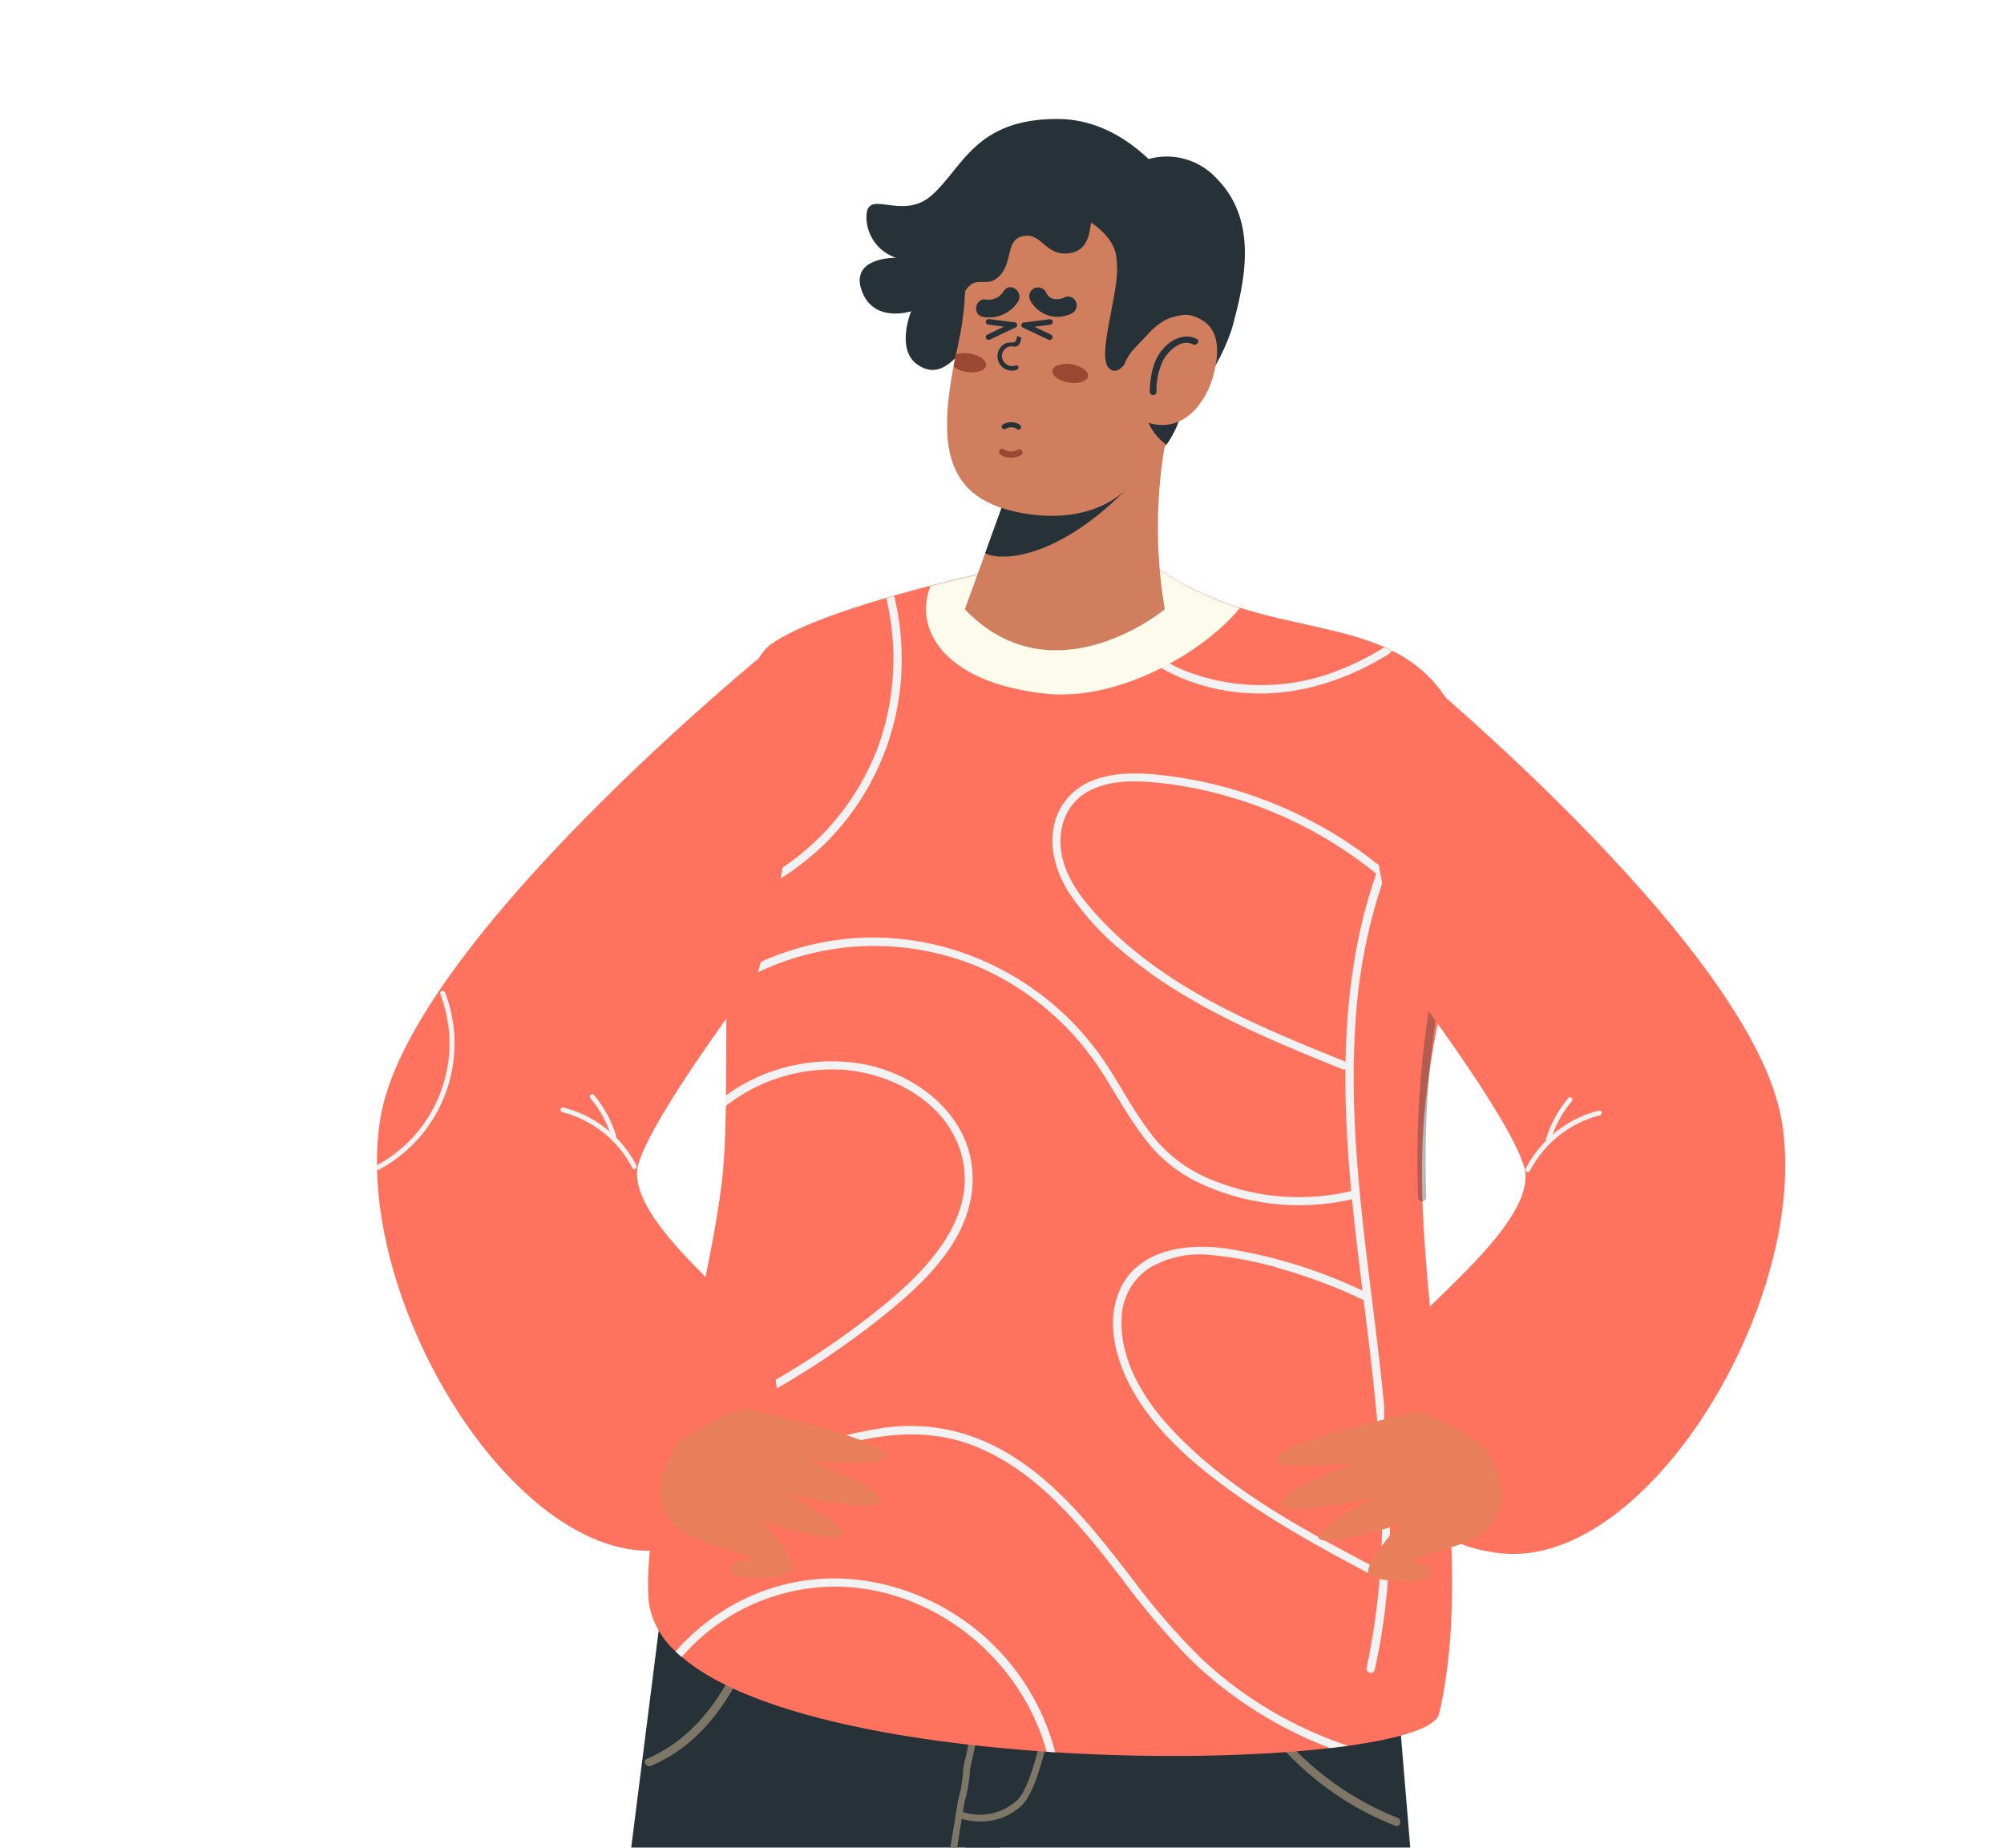
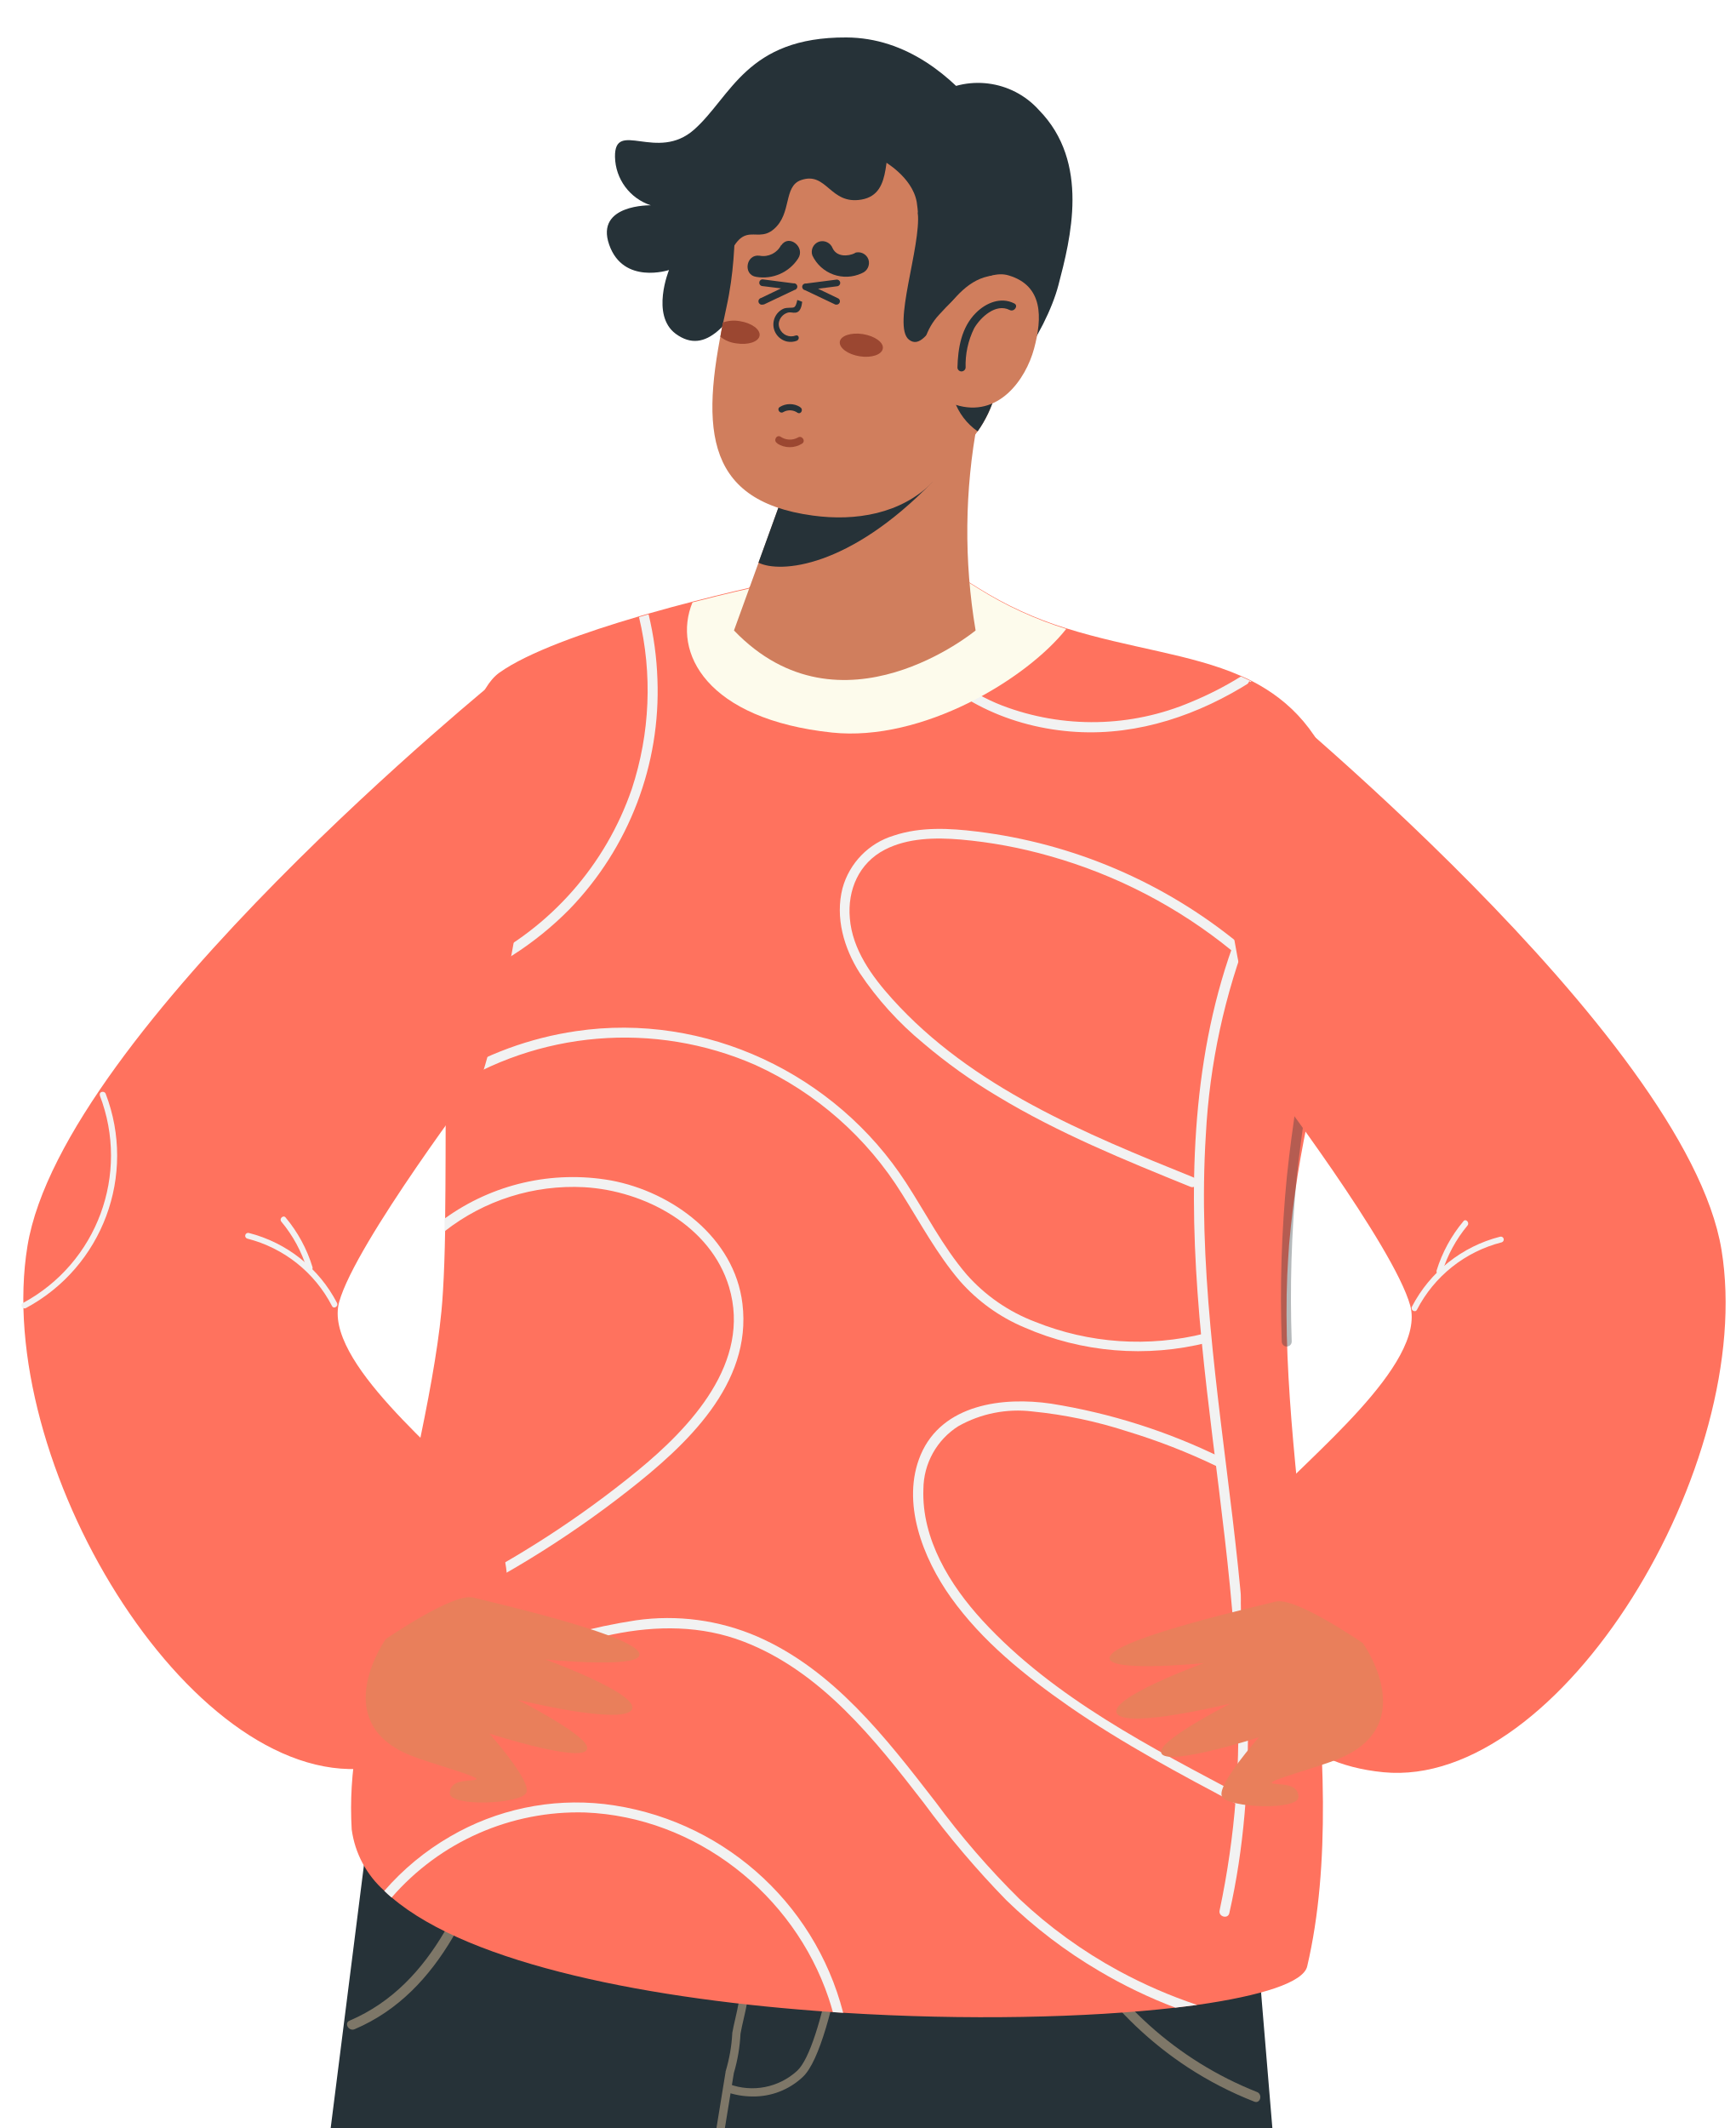
- <svg xmlns="http://www.w3.org/2000/svg" id="Layer_1" data-name="Layer 1" viewBox="0 0 364.22 335.88">
+ <svg xmlns="http://www.w3.org/2000/svg" id="Layer_1" data-name="Layer 1" viewBox="0 0 261 319.88">
  <defs>
    <style>.cls-1{fill:none;}.cls-2{clip-path:url(#clip-path);}.cls-3{fill:#f2f2f2;}.cls-4{fill:#263238;}.cls-5{fill:#7e7768;}.cls-6{fill:#ff725e;}.cls-7{opacity:0.34;}.cls-8{fill:#fdfbec;}.cls-9{fill:#d07e5d;}.cls-10{fill:#9b4731;}.cls-11{fill:#e97f5b;}</style>
    <clipPath id="clip-path">
-       <rect class="cls-1" width="364.22" height="335.88" />
+       <rect class="cls-1" x="-65" y="-16" width="364.22" height="335.88" />
    </clipPath>
  </defs>
  <g class="cls-2">
-     <path class="cls-3" d="M225.58,125.6a25.15,25.15,0,0,0,11.57,31.22c.5.27,0,1-.45.76a26,26,0,0,1-12-32.22c.2-.52,1.06-.29.85.24Z" />
-     <path class="cls-4" d="M263.87,413c-5-39.9-11.44-125.14-11.44-125.14l-86.24.73s15.5,80.84,26.12,124.41Z" />
-     <path class="cls-5" d="M220.7,295.64a55.46,55.46,0,0,0,22.9,31.13,54.38,54.38,0,0,0,10,5.15c.9.35,1.29-1.1.4-1.45a53.86,53.86,0,0,1-27.89-25.1,52,52,0,0,1-4-10.13.75.75,0,0,0-1.45.4Z" />
-     <polygon class="cls-4" points="171.53 412.95 187.89 290.27 122.86 271.56 104.97 412.95 171.53 412.95" />
-     <path class="cls-5" d="M139.57,287.91c-4.12,12.27-9.14,26.33-22,31.83-.89.37-.13,1.66.75,1.29,13.24-5.64,18.48-20.11,22.72-32.73.3-.91-1.14-1.3-1.45-.39Z" />
-     <path class="cls-5" d="M160.81,411.59h-.1a.62.62,0,0,1-.51-.72q1.63-9.72,3.25-19.32c3.5-20.72,7.11-42.14,10.65-64.12,0,0,0,0,0-.06a23.94,23.94,0,0,0,.95-5.67s0-.07,0-.11c.13-.74.32-1.55.5-2.34s.35-1.55.47-2.25c.25-2.24.63-4.44,1-6.57s.72-4.16,1-6.29a.62.62,0,0,1,1.24.14c-.25,2.17-.62,4.3-1,6.36s-.74,4.31-1,6.51v0c-.13.74-.32,1.56-.5,2.34s-.35,1.52-.47,2.22a25.18,25.18,0,0,1-1,5.9c-3.54,22-7.15,43.39-10.65,64.1l-3.25,19.33A.63.63,0,0,1,160.81,411.59Z" />
-     <path class="cls-5" d="M178.15,331.14a11.69,11.69,0,0,1-4-.7.63.63,0,0,1-.34-.82.62.62,0,0,1,.81-.34,10,10,0,0,0,10.24-2c3.78-3.51,7.07-24.26,8.28-34.74a.62.62,0,0,1,1.24.14c-.14,1.26-3.61,30.82-8.67,35.52A10.8,10.8,0,0,1,178.15,331.14Z" />
-     <path class="cls-4" d="M219.71,45s-9.31-23.29-27.46-23.37c-15-.07-17.29,8.88-22.87,13.84s-12-1.61-11.91,4.11a7.82,7.82,0,0,0,5.38,7.28s-8.38-.18-6.26,5.91,9,3.82,9,3.82-2.77,6.77,1,9.58c9.28,6.85,14.25-21.19,24.06-18.62C201.12,50.31,219.71,45,219.71,45Z" />
-     <path class="cls-4" d="M205.21,30.54a12.31,12.31,0,0,1,16,2c7.72,7.87,4.76,19.35,2.93,26.33S215,77.42,208.48,77.68,205.21,30.54,205.21,30.54Z" />
-     <path class="cls-6" d="M258.55,207.66c-1.34,31.39,10.16,73.37,3,103.91-.58,2.46-6.87,4.46-16.54,5.81-1.06.14-2.15.28-3.28.41-13.21,1.52-31.47,1.93-49.91.77l-1.55-.1c-27.19-1.84-54.5-7.1-66.35-17.22-.38-.32-.75-.66-1.1-1a15,15,0,0,1-4.94-9.21,55,55,0,0,1,.77-12.87c.1-.65.19-1.31.3-2,.7-4.35,1.65-9.17,2.73-14.22.12-.58.25-1.17.38-1.77,3.53-16.39,8.13-34.8,9.31-47,.1-1,.17-2,.24-3.15.16-2.61.26-5.64.32-9,0-.63,0-1.26,0-1.91.08-5.77.07-12.34.09-19.21v-1.79h0c0-2.72,0-5.48.06-8.24,0-1.83,0-3.66.07-5.49l0-1.59c.43-21.28,2-41.34,7.9-45.62,4.29-3.09,13-6.14,21-8.48l1.44-.42c2.34-.67,4.58-1.27,6.59-1.79,5-1.3,8.53-2.08,8.53-2.08s12.12-14.22,34.46,0a56.05,56.05,0,0,0,13.23,6.07c9.54,3,18.73,3.85,26.26,7.15.54.23,1.07.48,1.59.74,5.85,2.95,10.56,7.71,13.45,16.75,3.53,11,2,20.48-.7,31.56-2.42,10-5.75,21.35-7.07,36.43C258.72,204.64,258.62,206.14,258.55,207.66Z" />
+     <path class="cls-3" d="M160.58,109.6a25.15,25.15,0,0,0,11.57,31.22c.5.27,0,1-.45.76a26,26,0,0,1-12-32.22c.2-.52,1.06-.29.85.24Z" />
+     <path class="cls-4" d="M198.87,397c-5-39.9-11.44-125.14-11.44-125.14l-86.24.73s15.5,80.84,26.12,124.41Z" />
+     <path class="cls-5" d="M155.7,279.64a55.44,55.44,0,0,0,22.9,31.13,54.66,54.66,0,0,0,10,5.15c.9.35,1.29-1.1.4-1.45a53.87,53.87,0,0,1-27.89-25.1,52.59,52.59,0,0,1-4-10.13.75.75,0,1,0-1.45.4Z" />
+     <polygon class="cls-4" points="106.53 396.95 122.89 274.27 57.86 255.56 39.97 396.95 106.53 396.95" />
+     <path class="cls-5" d="M74.57,271.91c-4.12,12.27-9.14,26.33-22,31.83-.89.37-.13,1.66.75,1.29C66.56,299.39,71.8,284.92,76,272.3c.3-.91-1.14-1.3-1.45-.39Z" />
+     <path class="cls-5" d="M95.81,395.59h-.1a.61.61,0,0,1-.51-.71h0q1.64-9.72,3.25-19.32c3.5-20.72,7.11-42.14,10.65-64.12v-.06a24.19,24.19,0,0,0,1-5.67v-.11c.13-.74.32-1.55.5-2.34s.35-1.55.47-2.25c.25-2.24.63-4.44,1-6.57s.72-4.16,1-6.29a.62.62,0,0,1,1.24.14c-.25,2.17-.62,4.3-1,6.36s-.74,4.31-1,6.51h0c-.13.74-.32,1.56-.5,2.34s-.35,1.52-.47,2.22a25.13,25.13,0,0,1-1,5.9c-3.54,22-7.15,43.39-10.65,64.1L96.39,395A.63.63,0,0,1,95.81,395.59Z" />
+     <path class="cls-5" d="M113.15,315.14a11.86,11.86,0,0,1-4-.7.63.63,0,0,1-.34-.82.62.62,0,0,1,.81-.34h0a10,10,0,0,0,10.24-2c3.78-3.51,7.07-24.26,8.28-34.74a.62.62,0,0,1,1.24.14c-.14,1.26-3.61,30.82-8.67,35.52A10.77,10.77,0,0,1,113.15,315.14Z" />
+     <path class="cls-4" d="M154.71,29S145.4,5.71,127.25,5.63c-15-.07-17.29,8.88-22.87,13.84s-12-1.61-11.91,4.11a7.82,7.82,0,0,0,5.38,7.28s-8.38-.18-6.26,5.91,9,3.82,9,3.82-2.77,6.77,1,9.58C110.87,57,115.84,29,125.65,31.55,136.12,34.31,154.71,29,154.71,29Z" />
+     <path class="cls-4" d="M140.21,14.54a12.31,12.31,0,0,1,16,2c7.72,7.87,4.76,19.35,2.93,26.33S150,61.42,143.48,61.68,140.21,14.54,140.21,14.54Z" />
+     <path class="cls-6" d="M193.55,191.66c-1.34,31.39,10.16,73.37,3,103.91C196,298,189.68,300,180,301.38c-1.06.14-2.15.28-3.28.41-13.21,1.52-31.47,1.93-49.91.77l-1.55-.1c-27.19-1.84-54.5-7.1-66.35-17.22-.38-.32-.75-.66-1.1-1A15,15,0,0,1,52.88,275a54.92,54.92,0,0,1,.77-12.87c.1-.65.19-1.31.3-2,.7-4.35,1.65-9.17,2.73-14.22.12-.58.25-1.17.38-1.77,3.53-16.39,8.13-34.8,9.31-47,.1-1,.17-2,.24-3.15.16-2.61.26-5.64.32-9v-1.91c.08-5.77.07-12.34.09-19.21v-1.79h0c0-2.72,0-5.48.06-8.24,0-1.83,0-3.66.07-5.49v-1.59c.43-21.28,2-41.34,7.9-45.62,4.29-3.09,13-6.14,21-8.48l1.44-.42c2.34-.67,4.58-1.27,6.59-1.79,5-1.3,8.53-2.08,8.53-2.08s12.12-14.22,34.46,0a56,56,0,0,0,13.23,6.07c9.54,3,18.73,3.85,26.26,7.15.54.23,1.07.48,1.59.74,5.85,3,10.56,7.71,13.45,16.75,3.53,11,2,20.48-.7,31.56-2.42,10-5.75,21.35-7.07,36.43C193.72,188.64,193.62,190.14,193.55,191.66Z" />
    <g class="cls-7">
-       <path class="cls-4" d="M259.22,217.66a187.82,187.82,0,0,1,.73-24.42c.8-7.8,2.13-15.54,3.35-23.29.15-.94-1.29-1.35-1.44-.39-1.23,7.76-2.56,15.51-3.37,23.33a186.19,186.19,0,0,0-.77,24.77.75.75,0,0,0,1.5,0Z" />
+       <path class="cls-4" d="M194.22,201.66a187.82,187.82,0,0,1,.73-24.42c.8-7.8,2.13-15.54,3.35-23.29.15-.94-1.29-1.35-1.44-.39-1.23,7.76-2.56,15.51-3.37,23.33a186.24,186.24,0,0,0-.77,24.77.75.75,0,0,0,1.5,0Z" />
    </g>
-     <path class="cls-3" d="M150.64,152.66a49,49,0,0,1-18.5,11.79l0-1.59a44.08,44.08,0,0,0,4.89-2.13A45.73,45.73,0,0,0,160,134.59a47.38,47.38,0,0,0,1.08-25.83l1.44-.42a48.48,48.48,0,0,1,1.33,9.75A47.07,47.07,0,0,1,150.64,152.66Z" />
-     <path class="cls-3" d="M253.17,118.43c-7.84,5-16.94,8.15-26.35,7.59-9.74-.58-19.31-4.85-25.1-12.9-.56-.79.74-1.54,1.3-.76a28.52,28.52,0,0,0,12.67,9.7,38,38,0,0,0,28.41-.54,50.2,50.2,0,0,0,7.48-3.83C252.12,117.92,252.65,118.17,253.17,118.43Z" />
-     <path class="cls-3" d="M246.59,217.81A42.76,42.76,0,0,1,219,215.53a26.59,26.59,0,0,1-9.7-7c-3.4-4-5.87-8.6-8.64-13a50.62,50.62,0,0,0-22.08-19.44A49.08,49.08,0,0,0,132,180v-1.79h0a51.15,51.15,0,0,1,19.62-7.26c19.45-2.88,39,6.41,49.62,22.8,3,4.61,5.51,9.59,9.11,13.79a26,26,0,0,0,10.31,7.11,41.33,41.33,0,0,0,25.52,1.74A.75.75,0,0,1,246.59,217.81Z" />
-     <path class="cls-3" d="M248.67,235.13A90.55,90.55,0,0,0,223.06,227c-7.22-1.07-16.39.05-19.63,7.69-3,7.12.36,15.58,4.56,21.46,4.68,6.56,11.13,11.74,17.69,16.31,8.12,5.64,16.87,10.28,25.58,14.91.86.45,1.61-.84.76-1.29-13.82-7.33-28.57-14.82-39.3-26.49-4.89-5.31-9.16-12.27-8.88-19.75a11.27,11.27,0,0,1,5.26-9.46,18.23,18.23,0,0,1,11.13-2.21,67.28,67.28,0,0,1,14.28,3,93.18,93.18,0,0,1,13.4,5.22c.87.42,1.63-.88.76-1.29Z" />
-     <path class="cls-3" d="M251.31,157.86A76.9,76.9,0,0,0,211.9,141c-4.12-.51-8.49-.74-12.5.6a11.4,11.4,0,0,0-7.72,7.91c-1.13,4.42.21,9,2.58,12.74a48.88,48.88,0,0,0,9.55,10.55,81.89,81.89,0,0,0,11.19,8c9.17,5.54,19.13,9.6,29,13.6.89.36,1.28-1.08.39-1.44-16.21-6.55-33.26-13.51-45.23-26.8-3.06-3.39-6-7.43-6.38-12.12-.38-4.27,1.38-8.32,5.27-10.32,3.45-1.78,7.62-1.84,11.4-1.52a71.68,71.68,0,0,1,13.38,2.48,75.93,75.93,0,0,1,27.39,14.23c.74.61,1.8-.44,1.05-1Z" />
-     <path class="cls-3" d="M159.47,240.06a154,154,0,0,1-30.75,18.78c-2.19,1-4.58,2.11-7.08,3.12.12-.58.25-1.17.38-1.77,3.72-1.5,7.36-3.25,10.91-5a152,152,0,0,0,27.89-18.08c8-6.55,17.19-16.3,13.8-27.65-2.76-9.2-12.69-14.47-21.77-15a31.37,31.37,0,0,0-21,6.63c0-.63,0-1.26,0-1.91a32.84,32.84,0,0,1,25-5.74c9.29,1.73,18.59,8.61,19.78,18.52C178.11,224.09,168.11,233.29,159.47,240.06Z" />
-     <path class="cls-3" d="M245,317.38c-1.06.14-2.15.28-3.28.41a74.64,74.64,0,0,1-11.4-5.48,73.41,73.41,0,0,1-14-10.66A139.22,139.22,0,0,1,203.89,287c-7.39-9.55-15.44-19.75-27.07-24.23-6.36-2.45-13.06-2.44-19.68-1.09a103.25,103.25,0,0,0-18.48,5.82,116,116,0,0,0-20,10.67c.1-.65.19-1.31.3-2a119.68,119.68,0,0,1,22.53-11.39,86.87,86.87,0,0,1,19.16-5.22A33.89,33.89,0,0,1,178.86,262c11.46,5,19.32,15.2,26.77,24.82a123.88,123.88,0,0,0,12.64,14.62,71.27,71.27,0,0,0,14.89,10.79A73.73,73.73,0,0,0,245,317.38Z" />
-     <path class="cls-3" d="M191.78,318.56l-1.55-.1c-.19-.71-.41-1.41-.64-2.11-5.27-15.65-20-27.23-36.6-27.9a37.13,37.13,0,0,0-29.11,12.79c-.38-.32-.75-.66-1.1-1a38.76,38.76,0,0,1,9.89-8.17,37.65,37.65,0,0,1,23.16-4.89,42.21,42.21,0,0,1,35.95,31.38Z" />
-     <path class="cls-8" d="M225.32,110.54c-6,7.58-21.66,17-35.2,15.58-18.89-2-24.09-12.05-21-19.57,5-1.3,8.53-2.08,8.53-2.08s12.12-14.22,34.46,0A56.05,56.05,0,0,0,225.32,110.54Z" />
-     <path class="cls-9" d="M211.69,110.77s-20.23,16.76-36.33,0l4.92-13.57,3.24-9,2.27-6.27L212,79.28A89.26,89.26,0,0,0,211.69,110.77Z" />
-     <path class="cls-4" d="M205.21,88.43c-12.5,12.92-22.9,13.78-26.17,12.15l4.48-12.37Z" />
-     <path class="cls-9" d="M215.26,72.4a25.13,25.13,0,0,1-.61,2.88A18.38,18.38,0,0,1,212,80.84a59.78,59.78,0,0,1-6.79,7.66c-4.73,4.77-11.59,5.88-18,5-16.91-2.29-16.84-14-13-31.23,2.36-10.69.14-17.1,3.42-20.93h0l.63-.49A24.56,24.56,0,0,1,196,36.17c1.21.14,2.36.31,3.47.52l.74.14.3.06.82.18.58.14q.66.15,1.29.33C216.42,41.25,218.65,50,218,58.13,217.56,63.7,215.79,69,215.26,72.4Z" />
-     <path class="cls-4" d="M208.65,37.07s-6.59-3.48-8.94-1.15-.1,9.2-5.18,10.08c-4.75.83-5.2-4.28-9.08-2.93-2.7.93-1.35,5-4.08,7.36-3,2.62-5.1-2.84-8.06,7.92-1.42,5.16-7.43-3.07-3.62-12.23S189.81,21.76,208.65,37.07Z" />
-     <path class="cls-10" d="M197.74,68.39c-.14.92-1.69,1.45-3.47,1.17s-3.1-1.25-3-2.17,1.7-1.45,3.47-1.17S197.89,67.47,197.74,68.39Z" />
-     <path class="cls-10" d="M173.31,66.62a4.83,4.83,0,0,0,2.43,1c1.77.28,3.33-.25,3.47-1.17s-1.18-1.9-3-2.18a4.87,4.87,0,0,0-2.53.21Z" />
-     <path class="cls-4" d="M193.56,54.05c-1.1.52-2.74.57-3.36-.72a1.65,1.65,0,0,0-2.06-1,1.62,1.62,0,0,0-1,2.06,5.59,5.59,0,0,0,7.48,2.66,1.66,1.66,0,0,0,1-2.06,1.62,1.62,0,0,0-2.06-1Z" />
-     <path class="cls-4" d="M182.44,52.86a3.05,3.05,0,0,1-3.22,1.58c-2.06-.3-2.56,2.88-.51,3.18A6.24,6.24,0,0,0,185,54.87c1.14-1.71-1.37-3.73-2.52-2Z" />
-     <path class="cls-4" d="M208.48,76.2a9.44,9.44,0,0,0,6.17-.92A18.38,18.38,0,0,1,212,80.84,9.4,9.4,0,0,1,208.48,76.2Z" />
-     <path class="cls-4" d="M201.66,67.05c3.14,2.5,5.58-8.84,12.58-9.62a5.75,5.75,0,0,1,3.76.7c-.44,5.57-2.21,10.9-2.74,14.27a21.67,21.67,0,0,1-.6,2.81c3.67-6.58,7.84-14.37,9-17.75a12.2,12.2,0,0,0,.49-2c-.13-.2-.26-.39-.4-.57a12.75,12.75,0,0,0-2.09-2.19,16.85,16.85,0,0,0-4.17-2.46A35,35,0,0,0,203,47.93C203.53,53.05,199.1,65,201.66,67.05Z" />
-     <path class="cls-4" d="M197.76,40.14s4.41,2.41,5.08,6.24a23.15,23.15,0,0,1-.11,7.58s12.66,1.82,15.37.48,2.54-10,2.54-10-16.89-11.17-21.8-9.34S197.76,40.14,197.76,40.14Z" />
-     <path class="cls-10" d="M181.88,82.68a3.49,3.49,0,0,0,3.73,0c.6-.41-.06-1.31-.66-.9a2.47,2.47,0,0,1-2.61-.15c-.65-.33-1.1.69-.46,1Z" />
-     <path class="cls-4" d="M185.31,77.19a2.9,2.9,0,0,0-3.08,0c-.49.34.06,1.08.55.75a2,2,0,0,1,2.16.12c.53.27.9-.57.37-.84Z" />
-     <path class="cls-9" d="M203.78,71.2a9.44,9.44,0,0,1,2.42-7.89c2.5-2.78,7-7,10.49-5.9,5.16,1.55,5.05,6.34,3.79,11s-5.38,10.47-11.79,8.44A6.84,6.84,0,0,1,203.78,71.2Z" />
-     <path class="cls-4" d="M210.19,71.33a12.43,12.43,0,0,1,1.29-6c.94-1.61,3.24-3.8,5.33-2.73.7.35,1.38-.68.67-1-2-1-4.22-.09-5.74,1.43-2.19,2.18-2.71,5.29-2.78,8.26a.62.62,0,0,0,1.23,0Z" />
-     <path class="cls-4" d="M184.65,66.43a1.88,1.88,0,0,1-2.56-1.83A1.91,1.91,0,0,1,183.43,63c.48-.13.75.06,1.19,0,.69-.08.91-.88,1-1.63a7.44,7.44,0,0,0-.74-.28c-.1.49-.24,1-.52,1.11s-1,0-1.5.18a2.55,2.55,0,0,0-1.52,1.85,2.62,2.62,0,0,0,3.47,3C185.31,67,185.12,66.28,184.65,66.43Z" />
-     <path class="cls-3" d="M251.56,155.05c-7.1,17.48-7.83,36.65-6.5,55.24,1.41,19.71,5.15,39.19,5.94,59a129.7,129.7,0,0,1-2.62,33.88c-.22.95,1.25,1.36,1.46.41,4.45-19.59,2.82-39.78.47-59.53-2.28-19.08-5.22-38.23-4-57.5a99.13,99.13,0,0,1,6.71-31c.37-.91-1.1-1.31-1.46-.41Z" />
-     <path class="cls-6" d="M140.13,117.83s-65.7,53.19-71,85.47S93.33,284.39,120,281.83,143.13,248,137.4,241.34,113.54,220.58,116,211.7s21.43-33.9,21.43-33.9S150.74,135.91,140.13,117.83Z" />
-     <path class="cls-11" d="M123,262.39s10.15-7,13.12-6.25,22.76,5.27,24.85,8.1-14,1.2-14,1.2,14.52,5.27,13,7.59-17.1-1.51-17.1-1.51,9.48,4.84,10.33,6.88c1.38,3.35-14.62-1.81-14.62-1.81s6.39,7.16,5.56,8.89-11.5,2.16-11.5.08c0-2.4,3.63-1.68,4-2.11s-6.91-2.35-10-3.61C114.21,274.76,123,262.39,123,262.39Z" />
-     <path class="cls-3" d="M115.68,211.87a20.68,20.68,0,0,0-13.26-10.53.44.44,0,0,0-.23.85,19.82,19.82,0,0,1,12.73,10.13c.26.5,1,.06.76-.45Z" />
-     <path class="cls-3" d="M107.31,199.65a20.35,20.35,0,0,1,3.83,7.07c.16.54,1,.31.85-.24a21.33,21.33,0,0,0-4.06-7.45c-.36-.44-1,.19-.62.62Z" />
-     <path class="cls-3" d="M80,180.65a25.16,25.16,0,0,1-11.56,31.22c-.5.27-.06,1,.45.76a26,26,0,0,0,12-32.22c-.21-.52-1.06-.29-.86.24Z" />
-     <path class="cls-6" d="M252.84,118.39s65.7,53.19,71,85.47S299.64,285,273,282.4s-23.12-33.89-17.39-40.49,23.86-20.77,21.43-29.65-21.43-33.9-21.43-33.9S242.23,136.47,252.84,118.39Z" />
-     <path class="cls-11" d="M269.92,263s-10.14-7-13.11-6.25S234.05,262,232,264.8s14,1.2,14,1.2-14.52,5.27-13.05,7.59S250,272.08,250,272.08s-9.48,4.84-10.33,6.88c-1.38,3.35,14.62-1.81,14.62-1.81s-6.39,7.16-5.56,8.89,11.5,2.16,11.5.08c0-2.4-3.63-1.68-4-2.11s6.91-2.34,10-3.61C278.76,275.32,269.92,263,269.92,263Z" />
-     <path class="cls-3" d="M277.29,212.43a20.68,20.68,0,0,1,13.26-10.53.44.44,0,0,1,.23.85,19.85,19.85,0,0,0-12.73,10.13c-.26.5-1,.06-.76-.45Z" />
-     <path class="cls-3" d="M285.66,200.21a20.35,20.35,0,0,0-3.83,7.07c-.16.54-1,.31-.85-.24a21.33,21.33,0,0,1,4.06-7.45c.36-.44,1,.19.62.62Z" />
-     <path class="cls-4" d="M179.66,61.79a.51.51,0,0,1-.45-.29.5.5,0,0,1,.24-.67l3-1.44L179.6,59a.5.5,0,0,1,.13-1l4.57.59a.5.5,0,0,1,.15,1l-4.57,2.17A.59.59,0,0,1,179.66,61.79Z" />
-     <path class="cls-4" d="M190.83,61.79a.5.5,0,0,1-.21,0l-4.57-2.17a.5.5,0,0,1,.15-1l4.57-.59a.5.5,0,1,1,.12,1l-2.88.37,3,1.44a.5.5,0,0,1,.24.67A.49.49,0,0,1,190.83,61.79Z" />
+     <path class="cls-3" d="M85.64,136.66a49,49,0,0,1-18.5,11.79v-1.59A44.08,44.08,0,0,0,72,144.73a45.74,45.74,0,0,0,23-26.14,47.37,47.37,0,0,0,1.08-25.83l1.44-.42a48.58,48.58,0,0,1,1.33,9.75A47.08,47.08,0,0,1,85.64,136.66Z" />
+     <path class="cls-3" d="M188.17,102.43c-7.84,5-16.94,8.15-26.35,7.59-9.74-.58-19.31-4.85-25.1-12.9-.56-.79.74-1.54,1.3-.76a28.51,28.51,0,0,0,12.67,9.7,38,38,0,0,0,28.41-.54,50.69,50.69,0,0,0,7.48-3.83C187.12,101.92,187.65,102.17,188.17,102.43Z" />
+     <path class="cls-3" d="M181.59,201.81A42.75,42.75,0,0,1,154,199.53a26.66,26.66,0,0,1-9.7-7c-3.4-4-5.87-8.6-8.64-13a50.62,50.62,0,0,0-22.08-19.44A49.07,49.07,0,0,0,67,164v-1.79h0A51,51,0,0,1,86.62,155c19.45-2.88,39,6.41,49.62,22.8,3,4.61,5.51,9.59,9.11,13.79a26.06,26.06,0,0,0,10.31,7.11,41.38,41.38,0,0,0,25.52,1.74.75.75,0,0,1,.41,1.42Z" />
+     <path class="cls-3" d="M183.67,219.13A90.45,90.45,0,0,0,158.06,211c-7.22-1.07-16.39.05-19.63,7.69-3,7.12.36,15.58,4.56,21.46,4.68,6.56,11.13,11.74,17.69,16.31,8.12,5.64,16.87,10.28,25.58,14.91.86.45,1.61-.84.76-1.29-13.82-7.33-28.57-14.82-39.3-26.49-4.89-5.31-9.16-12.27-8.88-19.75a11.29,11.29,0,0,1,5.26-9.46,18.22,18.22,0,0,1,11.13-2.21,67.71,67.71,0,0,1,14.28,3,93.63,93.63,0,0,1,13.4,5.22c.87.42,1.63-.88.76-1.29Z" />
+     <path class="cls-3" d="M186.31,141.86A76.89,76.89,0,0,0,146.9,125c-4.12-.51-8.49-.74-12.5.6a11.42,11.42,0,0,0-7.72,7.91c-1.13,4.42.21,9,2.58,12.74a48.9,48.9,0,0,0,9.55,10.55,81.61,81.61,0,0,0,11.19,8c9.17,5.54,19.13,9.6,29,13.6.89.36,1.28-1.08.39-1.44-16.21-6.55-33.26-13.51-45.23-26.8-3.06-3.39-6-7.43-6.38-12.12-.38-4.27,1.38-8.32,5.27-10.32,3.45-1.78,7.62-1.84,11.4-1.52a71.53,71.53,0,0,1,13.38,2.48,75.93,75.93,0,0,1,27.39,14.23c.74.61,1.8-.44,1.05-1Z" />
+     <path class="cls-3" d="M94.47,224.06a154.29,154.29,0,0,1-30.75,18.78c-2.19,1-4.58,2.11-7.08,3.12.12-.58.25-1.17.38-1.77,3.72-1.5,7.36-3.25,10.91-5a152,152,0,0,0,27.89-18.08c8-6.55,17.19-16.3,13.8-27.65-2.76-9.2-12.69-14.47-21.77-15a31.35,31.35,0,0,0-21,6.63v-1.91a32.87,32.87,0,0,1,25-5.74c9.29,1.73,18.59,8.61,19.78,18.52C113.11,208.09,103.11,217.29,94.47,224.06Z" />
+     <path class="cls-3" d="M180,301.38c-1.06.14-2.15.28-3.28.41a74.19,74.19,0,0,1-11.4-5.48,73.36,73.36,0,0,1-14-10.66A138.84,138.84,0,0,1,138.89,271c-7.39-9.55-15.44-19.75-27.07-24.23-6.36-2.45-13.06-2.44-19.68-1.09a103.81,103.81,0,0,0-18.48,5.82,116.29,116.29,0,0,0-20,10.67c.1-.65.19-1.31.3-2a119.69,119.69,0,0,1,22.53-11.39,86.57,86.57,0,0,1,19.16-5.22A33.92,33.92,0,0,1,113.86,246c11.46,5,19.32,15.2,26.77,24.82a123.88,123.88,0,0,0,12.64,14.62,71.54,71.54,0,0,0,14.89,10.79A74,74,0,0,0,180,301.38Z" />
+     <path class="cls-3" d="M126.78,302.56l-1.55-.1c-.19-.71-.41-1.41-.64-2.11-5.27-15.65-20-27.23-36.6-27.9a37.12,37.12,0,0,0-29.11,12.79c-.38-.32-.75-.66-1.1-1a38.9,38.9,0,0,1,9.89-8.17,37.65,37.65,0,0,1,23.16-4.89A42.21,42.21,0,0,1,126.78,302.56Z" />
+     <path class="cls-8" d="M160.32,94.54c-6,7.58-21.66,17-35.2,15.58-18.89-2-24.09-12.05-21-19.57,5-1.3,8.53-2.08,8.53-2.08s12.12-14.22,34.46,0A55.87,55.87,0,0,0,160.32,94.54Z" />
+     <path class="cls-9" d="M146.69,94.77s-20.23,16.76-36.33,0l4.92-13.57,3.24-9,2.27-6.27L147,63.28A89.32,89.32,0,0,0,146.69,94.77Z" />
+     <path class="cls-4" d="M140.21,72.43c-12.5,12.92-22.9,13.78-26.17,12.15l4.48-12.37Z" />
+     <path class="cls-9" d="M150.26,56.4a25.87,25.87,0,0,1-.61,2.88A18.25,18.25,0,0,1,147,64.84a59.51,59.51,0,0,1-6.79,7.66c-4.73,4.77-11.59,5.88-18,5-16.91-2.29-16.84-14-13-31.23,2.36-10.69.14-17.1,3.42-20.93h0l.63-.49A24.57,24.57,0,0,1,131,20.17c1.21.14,2.36.31,3.47.52l.74.14.3.06.82.18.58.14q.66.15,1.29.33C151.42,25.25,153.65,34,153,42.13,152.56,47.7,150.79,53,150.26,56.4Z" />
+     <path class="cls-4" d="M143.65,21.07s-6.59-3.48-8.94-1.15-.1,9.2-5.18,10.08c-4.75.83-5.2-4.28-9.08-2.93-2.7.93-1.35,5-4.08,7.36-3,2.62-5.1-2.84-8.06,7.92-1.42,5.16-7.43-3.07-3.62-12.23S124.81,5.76,143.65,21.07Z" />
+     <path class="cls-10" d="M132.74,52.39c-.14.92-1.69,1.45-3.47,1.17s-3.1-1.25-3-2.17,1.7-1.45,3.47-1.17S132.89,51.47,132.74,52.39Z" />
+     <path class="cls-10" d="M108.31,50.62a4.8,4.8,0,0,0,2.43,1c1.77.28,3.33-.25,3.47-1.17s-1.18-1.9-3-2.18a5,5,0,0,0-2.53.21Z" />
+     <path class="cls-4" d="M128.56,38.05c-1.1.52-2.74.57-3.36-.72a1.66,1.66,0,0,0-2.06-1,1.63,1.63,0,0,0-1,2.06,5.6,5.6,0,0,0,7.44,2.68l0,0a1.66,1.66,0,0,0,1-2.06,1.63,1.63,0,0,0-2.06-1Z" />
+     <path class="cls-4" d="M117.44,36.86a3,3,0,0,1-3.22,1.58c-2.06-.3-2.56,2.88-.51,3.18A6.25,6.25,0,0,0,120,38.87c1.14-1.71-1.37-3.73-2.52-2Z" />
+     <path class="cls-4" d="M143.48,60.2a9.43,9.43,0,0,0,6.17-.92A18.25,18.25,0,0,1,147,64.84,9.44,9.44,0,0,1,143.48,60.2Z" />
+     <path class="cls-4" d="M136.66,51.05c3.14,2.5,5.58-8.84,12.58-9.62a5.74,5.74,0,0,1,3.76.7c-.44,5.57-2.21,10.9-2.74,14.27a22.29,22.29,0,0,1-.6,2.81c3.67-6.58,7.84-14.37,9-17.75a12.42,12.42,0,0,0,.49-2c-.13-.2-.26-.39-.4-.57a12.75,12.75,0,0,0-2.09-2.19,16.54,16.54,0,0,0-4.17-2.46A35,35,0,0,0,138,31.93C138.53,37.05,134.1,49,136.66,51.05Z" />
+     <path class="cls-4" d="M132.76,24.14s4.41,2.41,5.08,6.24a23.23,23.23,0,0,1-.11,7.58s12.66,1.82,15.37.48,2.54-10,2.54-10-16.89-11.17-21.8-9.34S132.76,24.14,132.76,24.14Z" />
+     <path class="cls-10" d="M116.88,66.68a3.49,3.49,0,0,0,3.73,0c.6-.41-.06-1.31-.66-.9a2.48,2.48,0,0,1-2.61-.15c-.65-.33-1.1.69-.46,1Z" />
+     <path class="cls-4" d="M120.31,61.19a2.9,2.9,0,0,0-3.08,0c-.49.34.06,1.08.55.75a2,2,0,0,1,2.16.12c.53.27.9-.57.37-.84Z" />
+     <path class="cls-9" d="M138.78,55.2a9.45,9.45,0,0,1,2.42-7.89c2.5-2.78,7-7,10.49-5.9,5.16,1.55,5.05,6.34,3.79,11s-5.38,10.47-11.79,8.44A6.85,6.85,0,0,1,138.78,55.2Z" />
+     <path class="cls-4" d="M145.19,55.33a12.45,12.45,0,0,1,1.29-6c.94-1.61,3.24-3.8,5.33-2.73.7.35,1.38-.68.67-1-2-1-4.22-.09-5.74,1.43-2.19,2.18-2.71,5.29-2.78,8.26a.62.62,0,0,0,.69.54.64.64,0,0,0,.54-.54Z" />
+     <path class="cls-4" d="M119.65,50.43a1.87,1.87,0,0,1-2.43-1.07,1.79,1.79,0,0,1-.13-.76,1.92,1.92,0,0,1,1.34-1.6c.48-.13.75.06,1.19,0,.69-.08.91-.88,1-1.63a6.61,6.61,0,0,0-.74-.28c-.1.49-.24,1-.52,1.11s-1,0-1.5.18a2.57,2.57,0,0,0-1.52,1.85,2.63,2.63,0,0,0,2,3.11,2.65,2.65,0,0,0,1.45-.11C120.31,51,120.12,50.28,119.65,50.43Z" />
+     <path class="cls-3" d="M186.56,139.05c-7.1,17.48-7.83,36.65-6.5,55.24,1.41,19.71,5.15,39.19,5.94,59a129.34,129.34,0,0,1-2.62,33.88c-.22.95,1.25,1.36,1.46.41,4.45-19.59,2.82-39.78.47-59.53-2.28-19.08-5.22-38.23-4-57.5a99.07,99.07,0,0,1,6.71-31c.37-.91-1.1-1.31-1.46-.41Z" />
+     <path class="cls-6" d="M75.13,101.83S9.43,155,4.13,187.3,28.33,268.39,55,265.83,78.13,232,72.4,225.34,48.54,204.58,51,195.7s21.43-33.9,21.43-33.9S85.74,119.91,75.13,101.83Z" />
+     <path class="cls-11" d="M58,246.39s10.15-7,13.12-6.25,22.76,5.27,24.85,8.1-14,1.2-14,1.2,14.52,5.27,13,7.59-17.1-1.51-17.1-1.51,9.48,4.84,10.33,6.88c1.38,3.35-14.62-1.81-14.62-1.81s6.39,7.16,5.56,8.89-11.5,2.16-11.5.08c0-2.4,3.63-1.68,4-2.11s-6.91-2.35-10-3.61C49.21,258.76,58,246.39,58,246.39Z" />
+     <path class="cls-3" d="M50.68,195.87a20.68,20.68,0,0,0-13.26-10.53.44.44,0,0,0-.23.85,19.83,19.83,0,0,1,12.73,10.13c.26.5,1,.06.76-.45Z" />
+     <path class="cls-3" d="M42.31,183.65a20.35,20.35,0,0,1,3.83,7.07.44.44,0,0,0,.85-.24A21.33,21.33,0,0,0,42.93,183C42.57,182.59,41.93,183.22,42.31,183.65Z" />
+     <path class="cls-3" d="M15,164.65A25.16,25.16,0,0,1,3.44,195.87c-.5.27-.06,1,.45.76a26,26,0,0,0,12-32.22c-.21-.52-1.06-.29-.86.24Z" />
+     <path class="cls-6" d="M187.84,102.39s65.7,53.19,71,85.47S234.64,269,208,266.4s-23.12-33.89-17.39-40.49,23.86-20.77,21.43-29.65-21.43-33.9-21.43-33.9S177.23,120.47,187.84,102.39Z" />
+     <path class="cls-11" d="M204.92,247s-10.14-7-13.11-6.25S169.05,246,167,248.8s14,1.2,14,1.2-14.52,5.27-13.05,7.59S185,256.08,185,256.08s-9.48,4.84-10.33,6.88c-1.38,3.35,14.62-1.81,14.62-1.81s-6.39,7.16-5.56,8.89,11.5,2.16,11.5.08c0-2.4-3.63-1.68-4-2.11s6.91-2.34,10-3.61C213.76,259.32,204.92,247,204.92,247Z" />
+     <path class="cls-3" d="M212.29,196.43a20.68,20.68,0,0,1,13.26-10.53.44.44,0,0,1,.23.85h0a19.83,19.83,0,0,0-12.73,10.13c-.26.5-1,.06-.76-.45Z" />
+     <path class="cls-3" d="M220.66,184.21a20.35,20.35,0,0,0-3.83,7.07A.44.44,0,0,1,216,191a21.33,21.33,0,0,1,4.06-7.45C220.4,183.15,221,183.78,220.66,184.21Z" />
+     <path class="cls-4" d="M114.66,45.79a.51.51,0,0,1-.22-1h0l3-1.44L114.6,43a.5.5,0,0,1-.43-.57.49.49,0,0,1,.56-.43l4.57.59a.51.51,0,0,1,.58.43.51.51,0,0,1-.43.57h0l-4.57,2.17A.83.83,0,0,1,114.66,45.79Z" />
+     <path class="cls-4" d="M125.83,45.79h-.21l-4.57-2.17a.51.51,0,0,1-.43-.57.51.51,0,0,1,.58-.43l4.57-.59a.5.5,0,1,1,.12,1L123,43.4l3,1.44a.49.49,0,0,1,.24.66h0A.5.5,0,0,1,125.83,45.79Z" />
  </g>
</svg>
